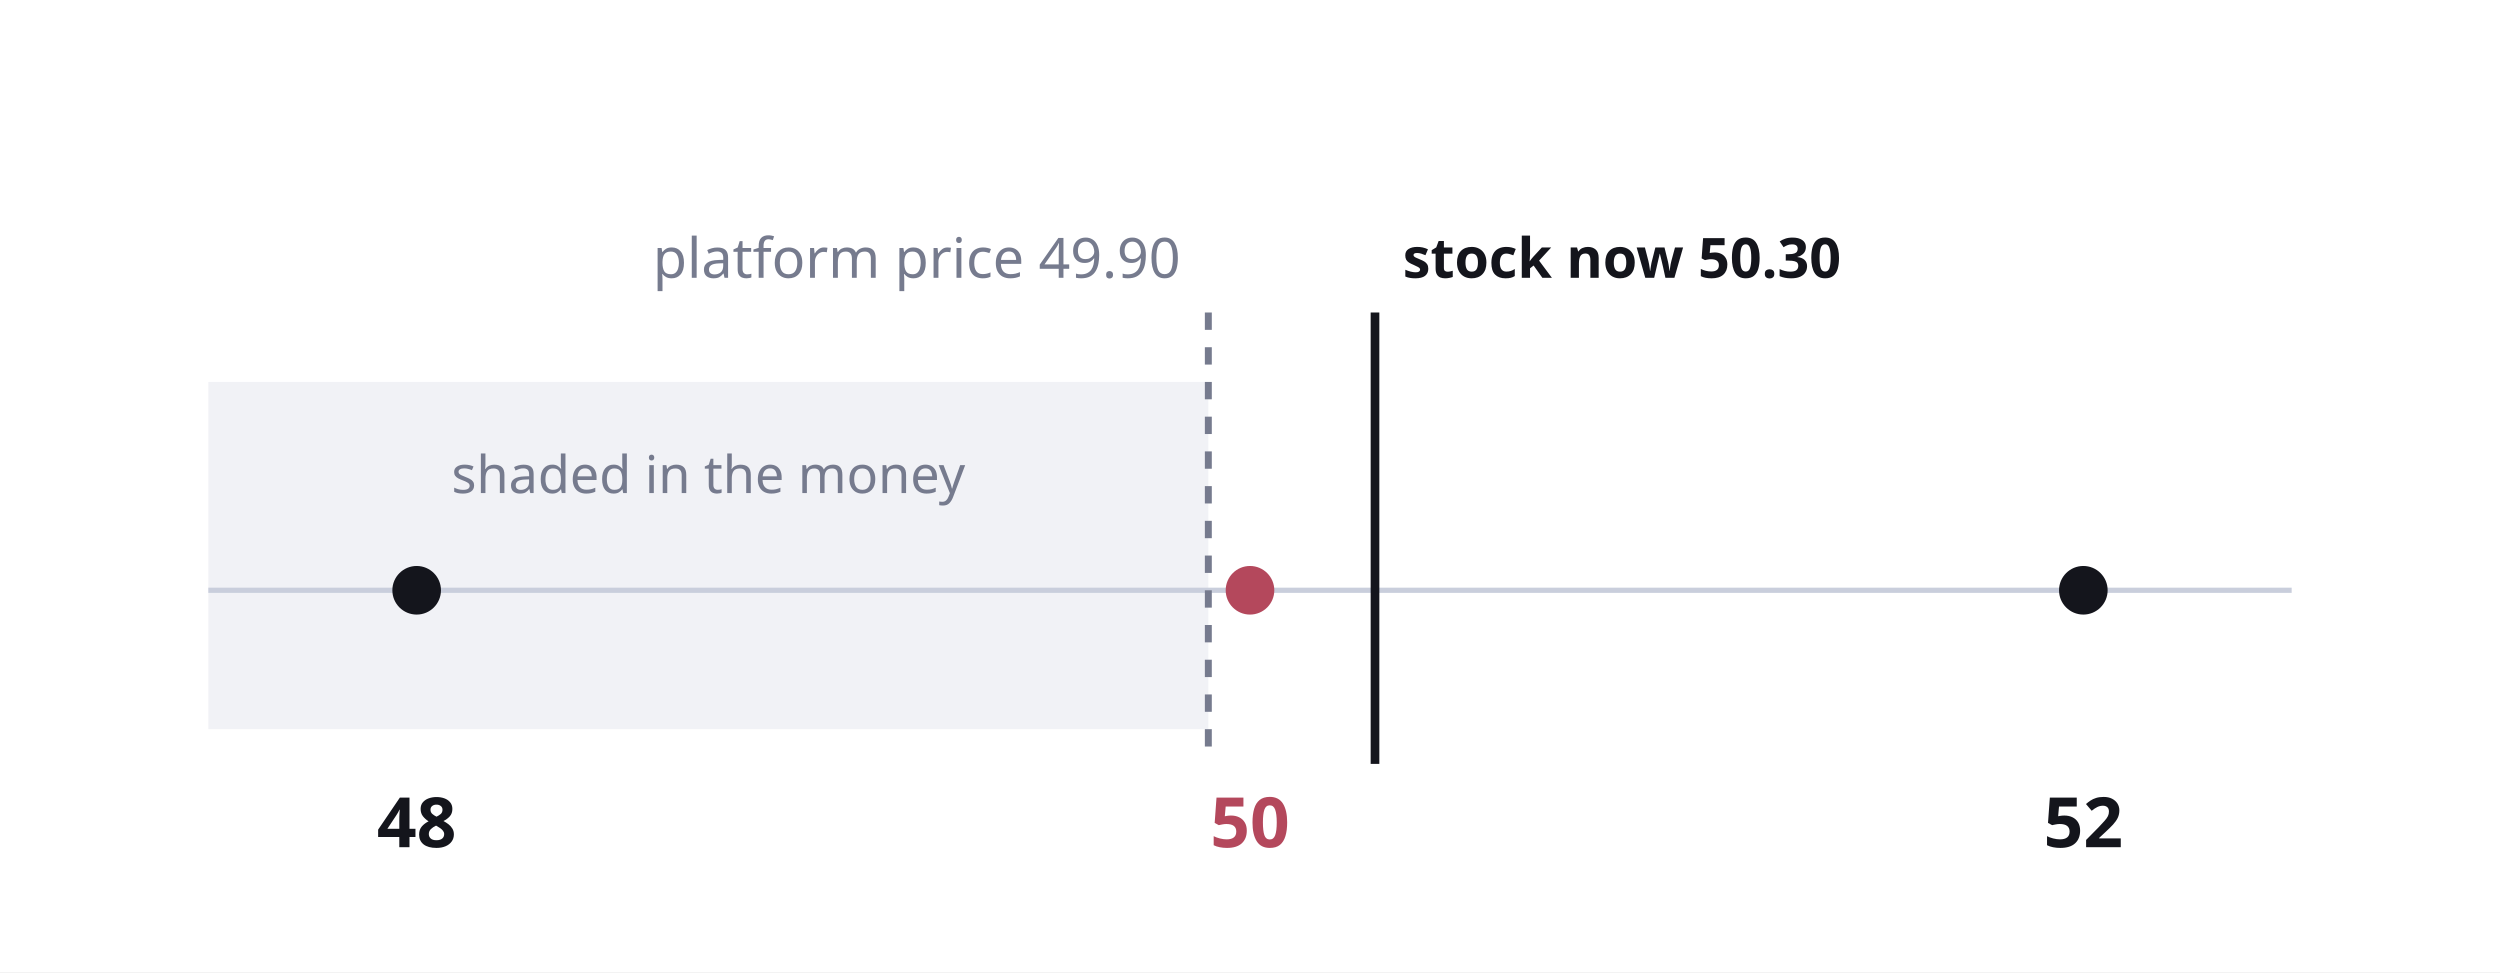
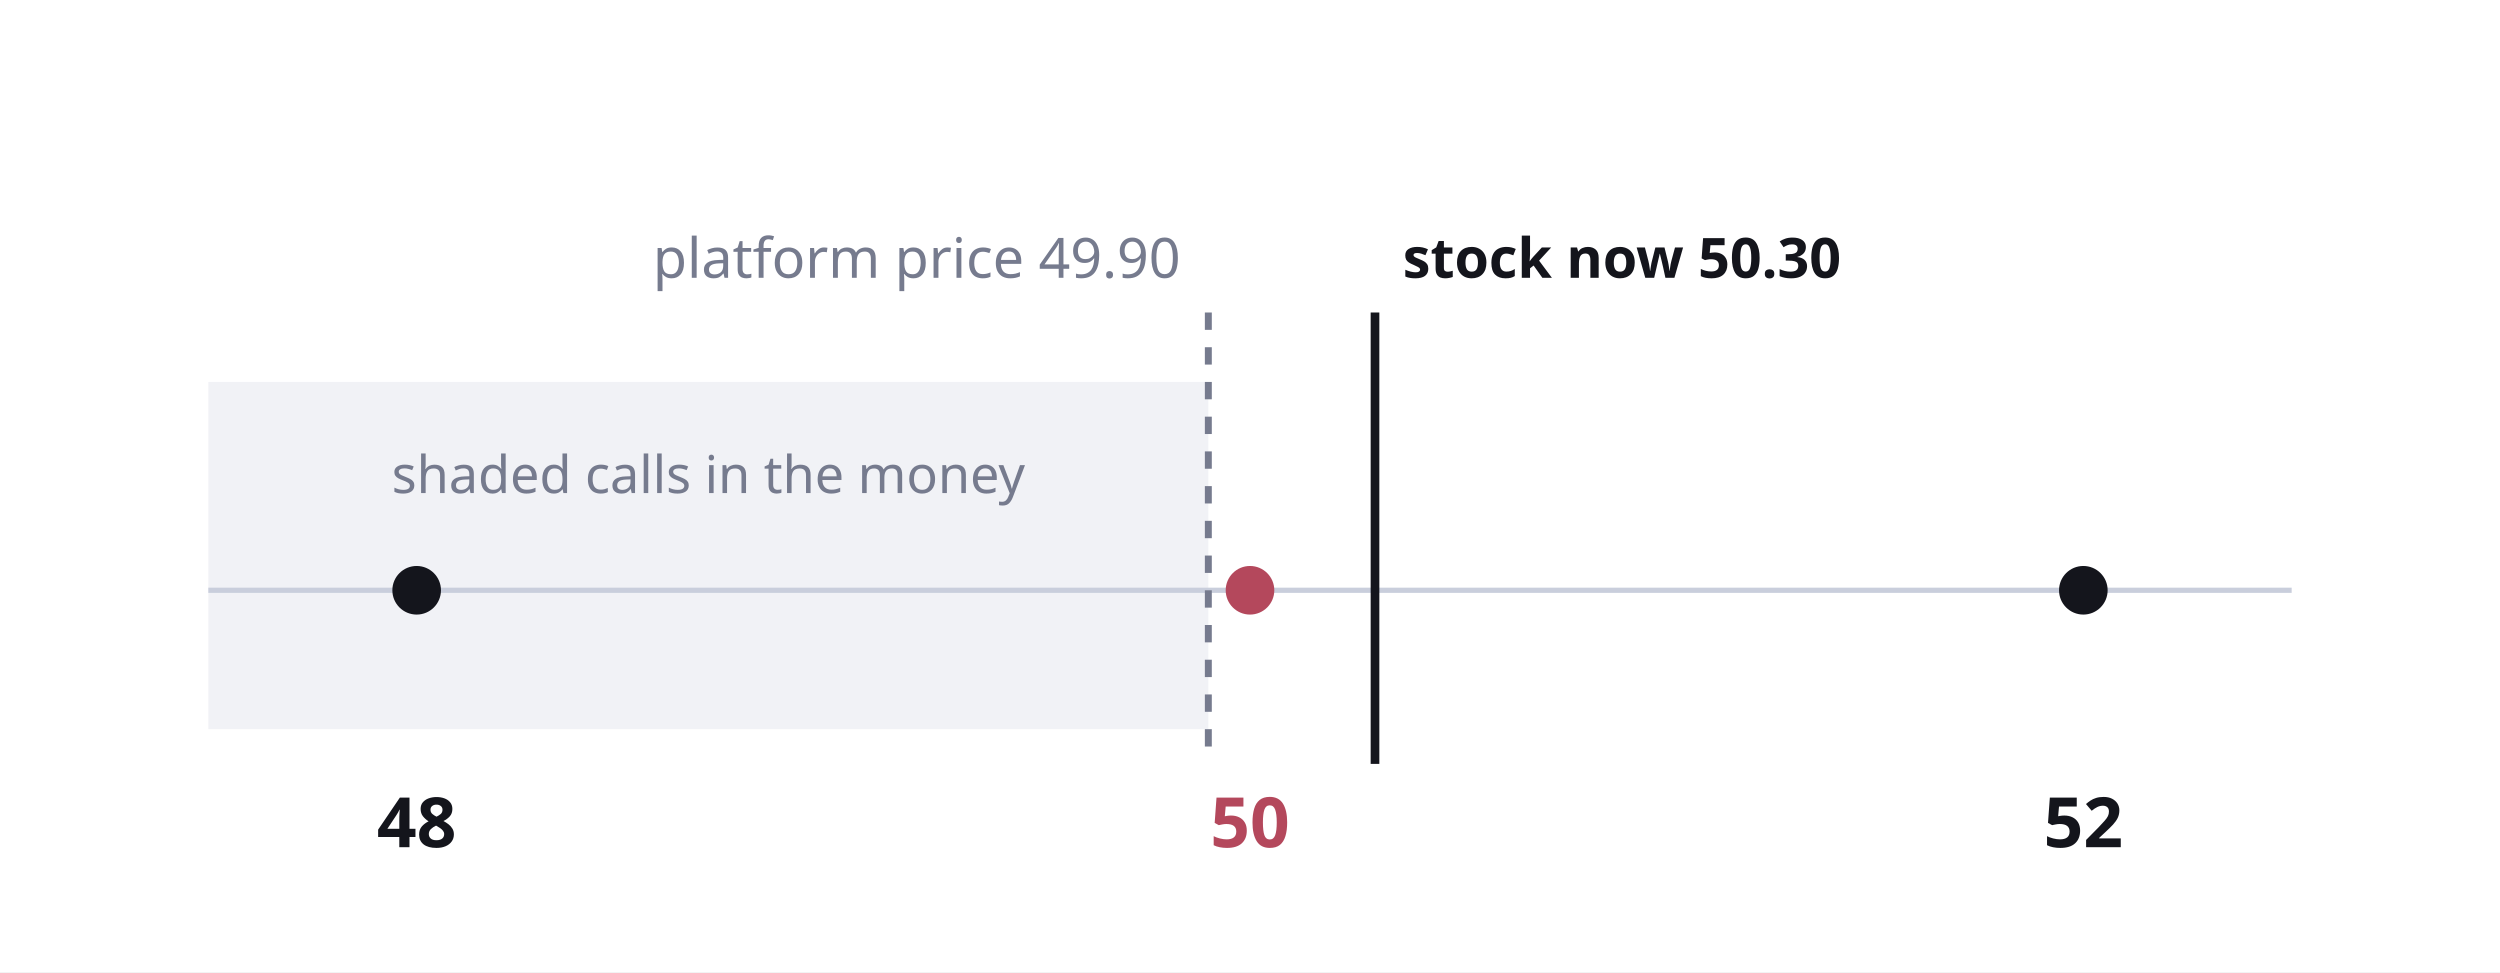
<svg xmlns="http://www.w3.org/2000/svg" viewBox="0 0 720 280" font-family="'IBM Plex Sans', system-ui, sans-serif" role="img" aria-label="A line of call strikes at 48, 50 and 52 for a hypothetical stock, XYZ. A platform on a delayed feed shows XYZ at 49.90, marked by a dashed line, and shades every call struck below that price as in the money, so only the 48 strike falls inside the shaded band. The stock actually trades at 50.30, marked by a solid line to the right of the 50 strike, which means the unshaded 50 call is in fact in the money.">
  <rect width="720" height="280" fill="#FFFFFF" />
  <rect x="60" y="110" width="288" height="100" fill="#F1F2F6" />
-   <text x="204" y="142" font-size="15" text-anchor="middle" fill="#767B8E">shaded in the money</text>
+   <text x="204" y="142" font-size="15" text-anchor="middle" fill="#767B8E">shaded calls in the money</text>
  <line x1="60" y1="170" x2="660" y2="170" stroke="#C9CEDC" stroke-width="1.5" />
  <circle cx="120" cy="170" r="7" fill="#14151C" />
  <circle cx="360" cy="170" r="7" fill="#B4485C" />
  <circle cx="600" cy="170" r="7" fill="#14151C" />
  <text x="120" y="244" font-size="20" font-weight="600" text-anchor="middle" fill="#14151C">48</text>
  <text x="360" y="244" font-size="20" font-weight="600" text-anchor="middle" fill="#B4485C">50</text>
  <text x="600" y="244" font-size="20" font-weight="600" text-anchor="middle" fill="#14151C">52</text>
  <line x1="348" y1="90" x2="348" y2="220" stroke="#767B8E" stroke-width="2" stroke-dasharray="5 5" />
  <text x="340" y="80" font-size="16" text-anchor="end" fill="#767B8E">platform price 49.90</text>
  <line x1="396" y1="90" x2="396" y2="220" stroke="#14151C" stroke-width="2.5" />
  <text x="404" y="80" font-size="16" font-weight="600" fill="#14151C">stock now 50.30</text>
</svg>
